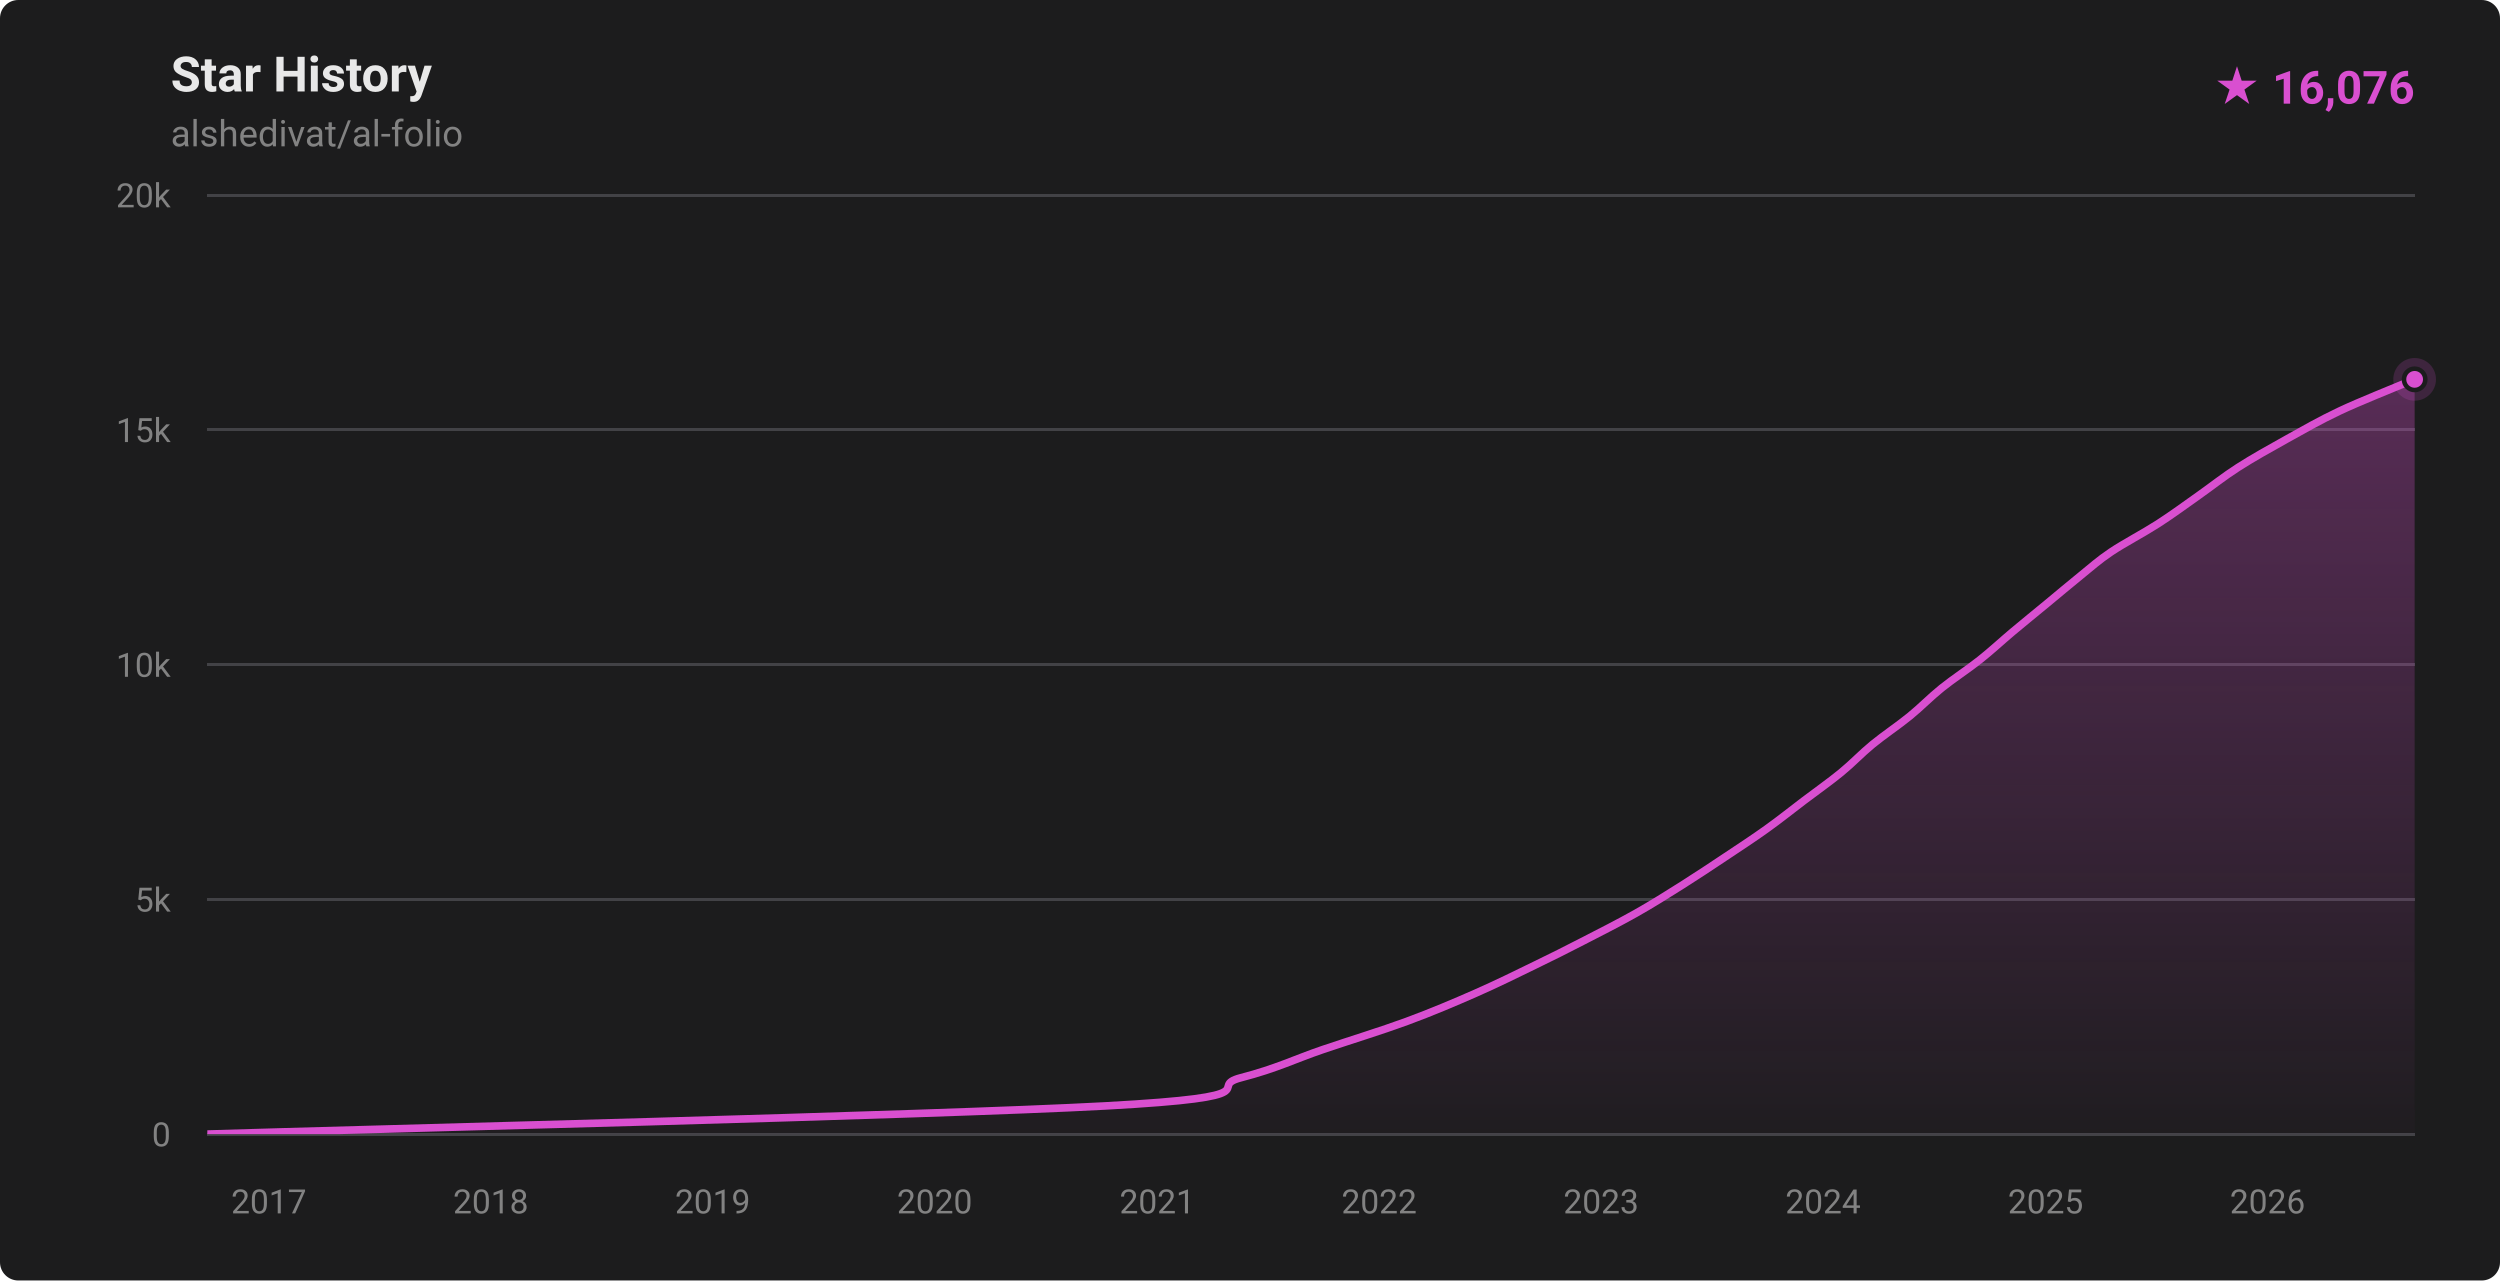
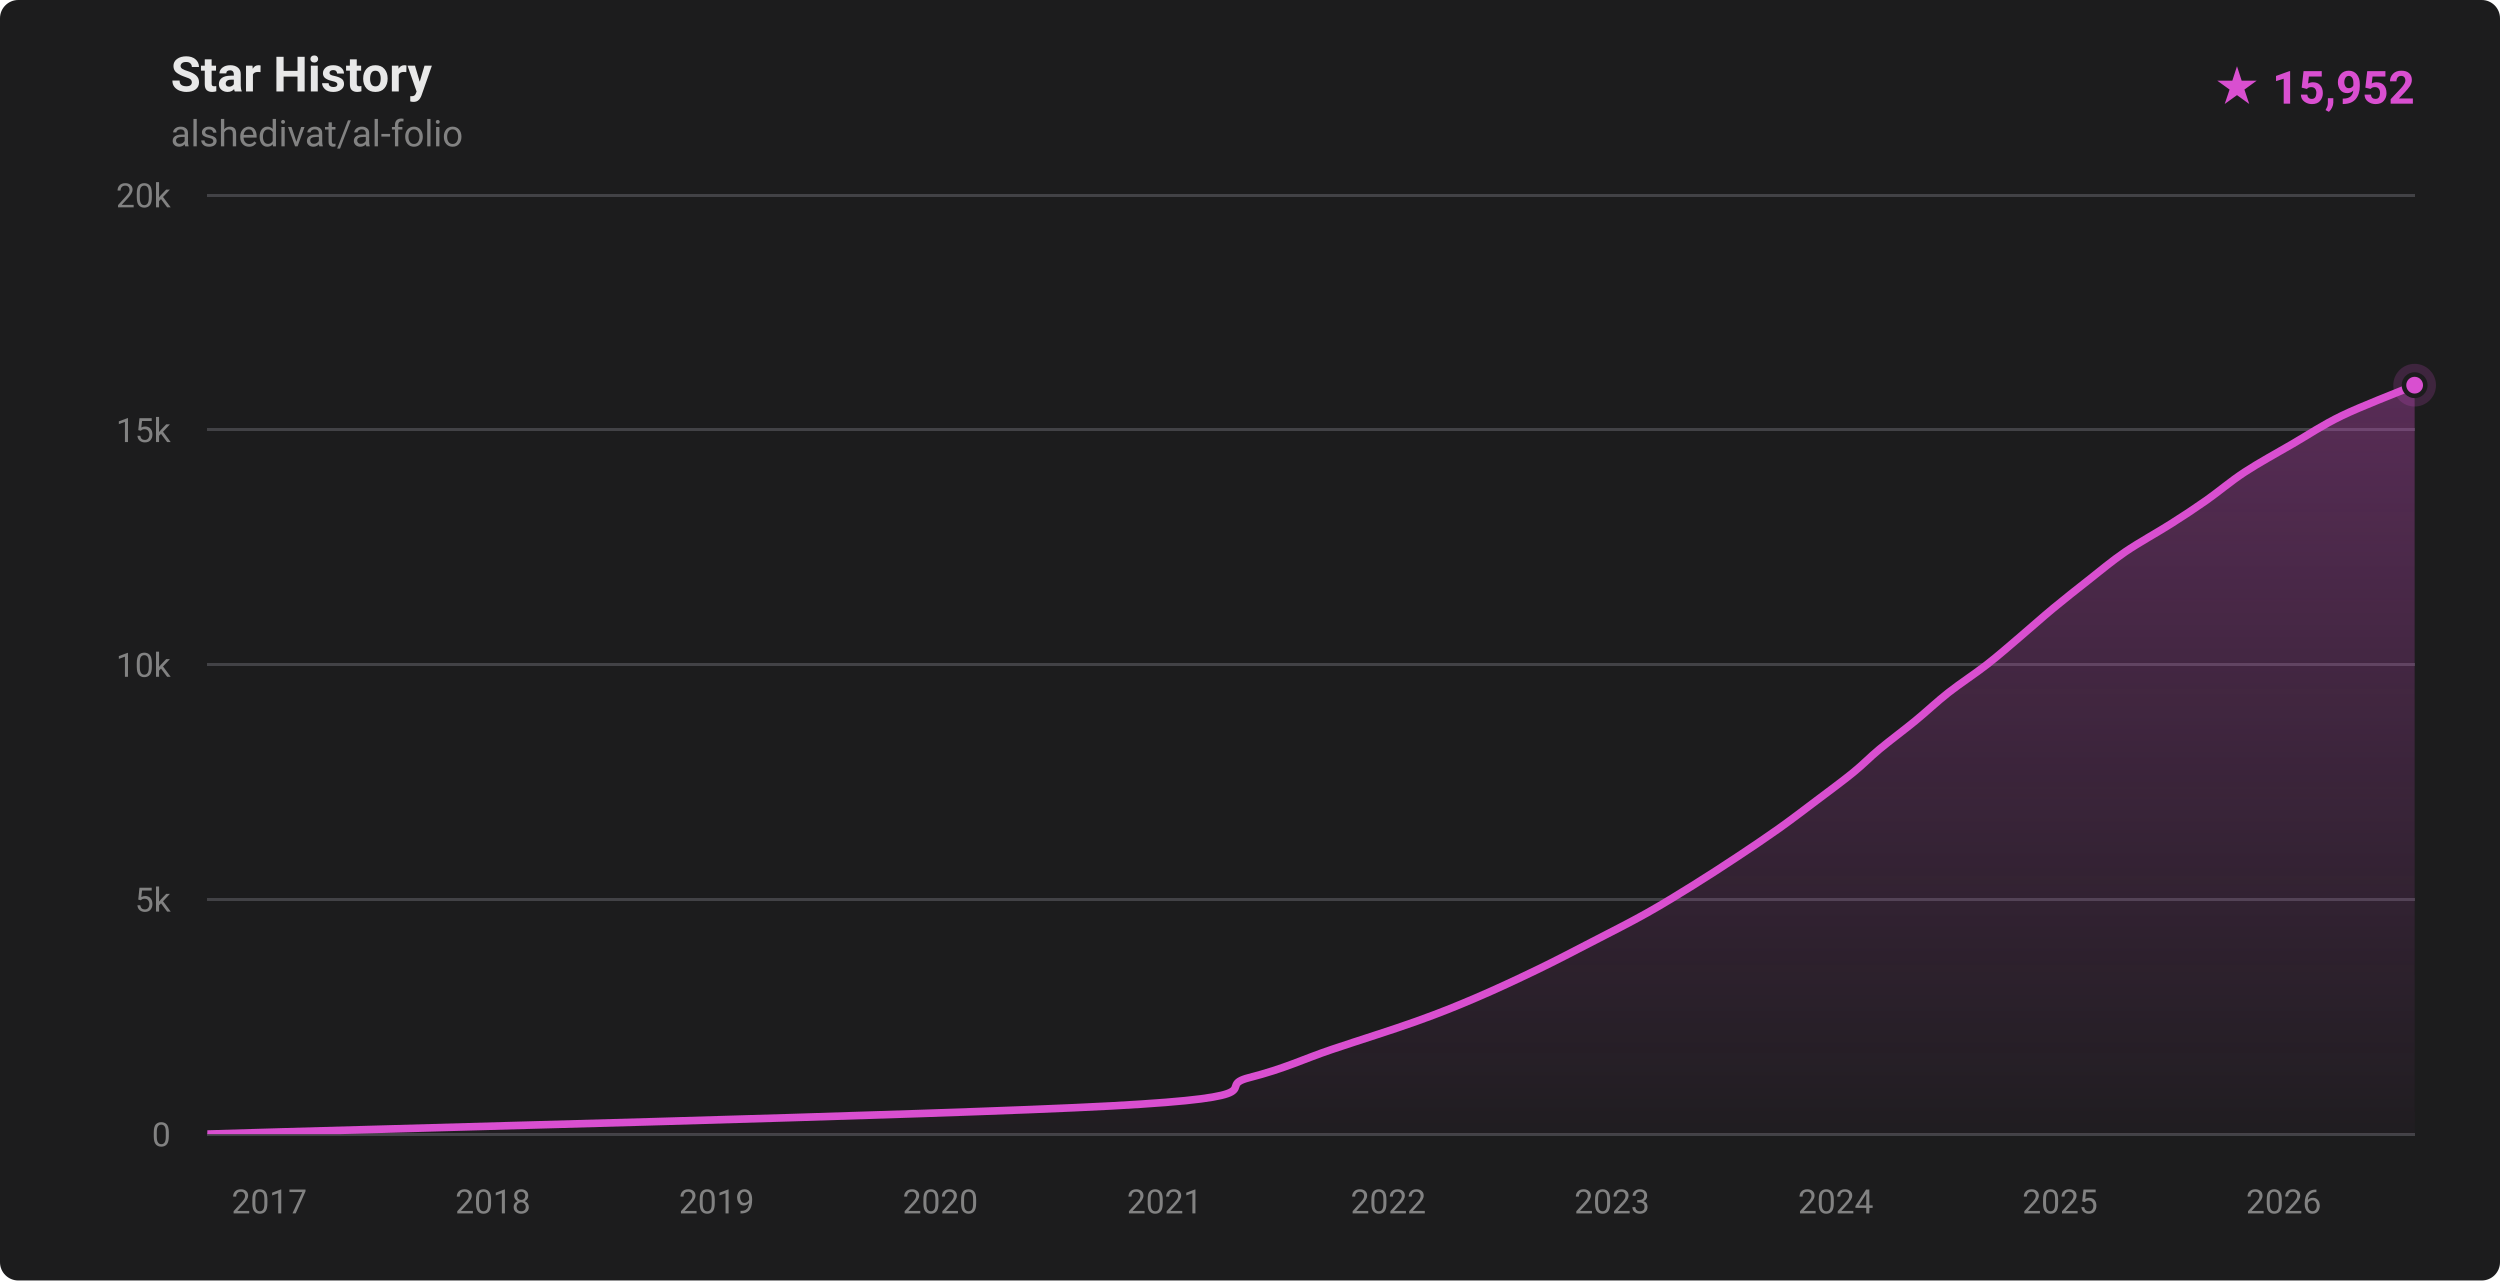
- <svg xmlns="http://www.w3.org/2000/svg" width="820" height="420" viewBox="0 0 820 420" role="img" aria-label="Star history for alshedivat/al-folio: 16076 stars">
+ <svg xmlns="http://www.w3.org/2000/svg" width="820" height="420" viewBox="0 0 820 420" role="img" aria-label="Star history for alshedivat/al-folio: 15952 stars">
  <defs>
    <linearGradient id="fill-dark" x1="0" y1="0" x2="0" y2="1">
      <stop offset="0%" stop-color="rgba(217,79,208,0.32)" />
      <stop offset="100%" stop-color="rgba(217,79,208,0.02)" />
    </linearGradient>
    <clipPath id="plot-dark">
      <rect x="68" y="64" width="724" height="308" />
    </clipPath>
  </defs>
  <style>
    .ttl { font: 600 16px -apple-system,BlinkMacSystemFont,'Segoe UI',Roboto,'Helvetica Neue',Arial,sans-serif; fill: #e8e8e8; }
    .sub { font: 400 12px -apple-system,BlinkMacSystemFont,'Segoe UI',Roboto,'Helvetica Neue',Arial,sans-serif; fill: #828282; }
    .ax  { font: 400 11px -apple-system,BlinkMacSystemFont,'Segoe UI',Roboto,'Helvetica Neue',Arial,sans-serif; fill: #828282; }
    .tot { font: 700 15px -apple-system,BlinkMacSystemFont,'Segoe UI',Roboto,'Helvetica Neue',Arial,sans-serif; fill: #d94fd0; }
  </style>
  <rect width="820" height="420" fill="#1c1c1d" rx="6" />
  <text x="56" y="30" class="ttl">Star History</text>
  <text x="56" y="48" class="sub">alshedivat/al-folio</text>
-   <text x="792" y="34" text-anchor="end" class="tot">★ 16,076</text>
+   <text x="792" y="34" text-anchor="end" class="tot">★ 15,952</text>
  <g stroke="#424246" stroke-width="1" shape-rendering="crispEdges">
    <line x1="68" y1="372.00" x2="792" y2="372.00" />
    <line x1="68" y1="295.00" x2="792" y2="295.00" />
    <line x1="68" y1="218.00" x2="792" y2="218.00" />
    <line x1="68" y1="141.00" x2="792" y2="141.00" />
    <line x1="68" y1="64.00" x2="792" y2="64.00" />
  </g>
  <g>
    <text x="56" y="376.00" text-anchor="end" class="ax">0</text>
    <text x="56" y="299.00" text-anchor="end" class="ax">5k</text>
    <text x="56" y="222.00" text-anchor="end" class="ax">10k</text>
    <text x="56" y="145.00" text-anchor="end" class="ax">15k</text>
    <text x="56" y="68.00" text-anchor="end" class="ax">20k</text>
  </g>
  <g>
-     <text x="88.17" y="398" text-anchor="middle" class="ax">2017</text>
-     <text x="160.97" y="398" text-anchor="middle" class="ax">2018</text>
-     <text x="233.76" y="398" text-anchor="middle" class="ax">2019</text>
-     <text x="306.56" y="398" text-anchor="middle" class="ax">2020</text>
-     <text x="379.56" y="398" text-anchor="middle" class="ax">2021</text>
-     <text x="452.36" y="398" text-anchor="middle" class="ax">2022</text>
-     <text x="525.16" y="398" text-anchor="middle" class="ax">2023</text>
-     <text x="597.95" y="398" text-anchor="middle" class="ax">2024</text>
-     <text x="670.95" y="398" text-anchor="middle" class="ax">2025</text>
-     <text x="743.75" y="398" text-anchor="middle" class="ax">2026</text>
+     <text x="88.33" y="398" text-anchor="middle" class="ax">2017</text>
+     <text x="161.69" y="398" text-anchor="middle" class="ax">2018</text>
+     <text x="235.06" y="398" text-anchor="middle" class="ax">2019</text>
+     <text x="308.43" y="398" text-anchor="middle" class="ax">2020</text>
+     <text x="382.00" y="398" text-anchor="middle" class="ax">2021</text>
+     <text x="455.37" y="398" text-anchor="middle" class="ax">2022</text>
+     <text x="528.74" y="398" text-anchor="middle" class="ax">2023</text>
+     <text x="602.11" y="398" text-anchor="middle" class="ax">2024</text>
+     <text x="675.68" y="398" text-anchor="middle" class="ax">2025</text>
+     <text x="749.05" y="398" text-anchor="middle" class="ax">2026</text>
  </g>
  <g clip-path="url(#plot-dark)">
-     <path d="M 68.00,371.98 C 117.11,370.44 306.14,365.82 362.64,362.74 C 419.14,359.66 395.14,356.58 407.01,353.50 C 418.89,350.42 424.80,347.34 433.87,344.26 C 442.93,341.18 453.05,338.10 461.41,335.02 C 469.76,331.94 476.97,328.86 483.99,325.78 C 491.01,322.70 497.71,319.37 503.53,316.54 C 509.35,313.72 513.44,311.67 518.93,308.84 C 524.42,306.02 531.02,302.68 536.48,299.60 C 541.94,296.52 546.80,293.44 551.69,290.36 C 556.58,287.28 561.19,284.20 565.82,281.12 C 570.45,278.04 575.16,274.96 579.46,271.88 C 583.77,268.80 587.59,265.72 591.66,262.64 C 595.72,259.56 600.11,256.48 603.87,253.40 C 607.63,250.32 610.45,247.24 614.20,244.16 C 617.96,241.08 622.60,238.00 626.38,234.92 C 630.16,231.84 633.06,228.76 636.89,225.68 C 640.72,222.60 645.49,219.52 649.37,216.44 C 653.25,213.36 656.52,210.28 660.19,207.20 C 663.86,204.12 667.67,201.04 671.40,197.96 C 675.13,194.88 679.06,191.55 682.57,188.72 C 686.08,185.90 688.24,183.85 692.45,181.02 C 696.66,178.20 703.06,174.86 707.84,171.78 C 712.62,168.70 716.75,165.62 721.13,162.54 C 725.51,159.46 729.31,156.38 734.11,153.30 C 738.92,150.22 744.43,147.14 749.97,144.06 C 755.51,140.98 760.84,137.90 767.37,134.82 C 773.89,131.74 785.03,127.32 789.13,125.58 C 793.24,123.85 791.52,124.62 792.00,124.43 L 792.00,372.00 L 68.00,372.00 Z" fill="url(#fill-dark)" />
-     <path d="M 68.00,371.98 C 117.11,370.44 306.14,365.82 362.64,362.74 C 419.14,359.66 395.14,356.58 407.01,353.50 C 418.89,350.42 424.80,347.34 433.87,344.26 C 442.93,341.18 453.05,338.10 461.41,335.02 C 469.76,331.94 476.97,328.86 483.99,325.78 C 491.01,322.70 497.71,319.37 503.53,316.54 C 509.35,313.72 513.44,311.67 518.93,308.84 C 524.42,306.02 531.02,302.68 536.48,299.60 C 541.94,296.52 546.80,293.44 551.69,290.36 C 556.58,287.28 561.19,284.20 565.82,281.12 C 570.45,278.04 575.16,274.96 579.46,271.88 C 583.77,268.80 587.59,265.72 591.66,262.64 C 595.72,259.56 600.11,256.48 603.87,253.40 C 607.63,250.32 610.45,247.24 614.20,244.16 C 617.96,241.08 622.60,238.00 626.38,234.92 C 630.16,231.84 633.06,228.76 636.89,225.68 C 640.72,222.60 645.49,219.52 649.37,216.44 C 653.25,213.36 656.52,210.28 660.19,207.20 C 663.86,204.12 667.67,201.04 671.40,197.96 C 675.13,194.88 679.06,191.55 682.57,188.72 C 686.08,185.90 688.24,183.85 692.45,181.02 C 696.66,178.20 703.06,174.86 707.84,171.78 C 712.62,168.70 716.75,165.62 721.13,162.54 C 725.51,159.46 729.31,156.38 734.11,153.30 C 738.92,150.22 744.43,147.14 749.97,144.06 C 755.51,140.98 760.84,137.90 767.37,134.82 C 773.89,131.74 785.03,127.32 789.13,125.58 C 793.24,123.85 791.52,124.62 792.00,124.43" fill="none" stroke="#d94fd0" stroke-width="2.5" stroke-linecap="round" stroke-linejoin="round" />
+     <path d="M 68.00,371.98 C 117.42,370.44 307.57,365.82 364.51,362.74 C 421.44,359.66 397.57,356.58 409.61,353.50 C 421.65,350.42 427.58,347.34 436.72,344.26 C 445.87,341.18 456.59,337.85 464.48,335.02 C 472.36,332.20 477.43,330.15 484.04,327.32 C 490.65,324.50 497.76,321.16 504.15,318.08 C 510.53,315.00 516.38,311.92 522.35,308.84 C 528.31,305.76 534.44,302.68 539.94,299.60 C 545.44,296.52 550.40,293.44 555.36,290.36 C 560.32,287.28 565.04,284.20 569.70,281.12 C 574.35,278.04 578.95,274.96 583.29,271.88 C 587.63,268.80 591.64,265.72 595.73,262.64 C 599.81,259.56 604.36,256.23 607.82,253.40 C 611.29,250.58 613.12,248.53 616.52,245.70 C 619.91,242.88 624.43,239.54 628.18,236.46 C 631.94,233.38 635.12,230.30 639.04,227.22 C 642.96,224.14 647.74,221.06 651.69,217.98 C 655.64,214.90 659.11,211.82 662.74,208.74 C 666.37,205.66 669.77,202.58 673.49,199.50 C 677.21,196.42 681.12,193.34 685.04,190.26 C 688.97,187.18 692.55,184.10 697.06,181.02 C 701.57,177.94 707.68,174.61 712.12,171.78 C 716.56,168.96 719.68,166.91 723.71,164.08 C 727.73,161.26 731.56,157.92 736.26,154.84 C 740.97,151.76 746.64,148.68 751.95,145.60 C 757.26,142.52 761.74,139.44 768.11,136.36 C 774.48,133.28 786.19,128.80 790.17,127.12 C 794.15,125.45 791.70,126.47 792.00,126.34 L 792.00,372.00 L 68.00,372.00 Z" fill="url(#fill-dark)" />
+     <path d="M 68.00,371.98 C 117.42,370.44 307.57,365.82 364.51,362.74 C 421.44,359.66 397.57,356.58 409.61,353.50 C 421.65,350.42 427.58,347.34 436.72,344.26 C 445.87,341.18 456.59,337.85 464.48,335.02 C 472.36,332.20 477.43,330.15 484.04,327.32 C 490.65,324.50 497.76,321.16 504.15,318.08 C 510.53,315.00 516.38,311.92 522.35,308.84 C 528.31,305.76 534.44,302.68 539.94,299.60 C 545.44,296.52 550.40,293.44 555.36,290.36 C 560.32,287.28 565.04,284.20 569.70,281.12 C 574.35,278.04 578.95,274.96 583.29,271.88 C 587.63,268.80 591.64,265.72 595.73,262.64 C 599.81,259.56 604.36,256.23 607.82,253.40 C 611.29,250.58 613.12,248.53 616.52,245.70 C 619.91,242.88 624.43,239.54 628.18,236.46 C 631.94,233.38 635.12,230.30 639.04,227.22 C 642.96,224.14 647.74,221.06 651.69,217.98 C 655.64,214.90 659.11,211.82 662.74,208.74 C 666.37,205.66 669.77,202.58 673.49,199.50 C 677.21,196.42 681.12,193.34 685.04,190.26 C 688.97,187.18 692.55,184.10 697.06,181.02 C 701.57,177.94 707.68,174.61 712.12,171.78 C 716.56,168.96 719.68,166.91 723.71,164.08 C 727.73,161.26 731.56,157.92 736.26,154.84 C 740.97,151.76 746.64,148.68 751.95,145.60 C 757.26,142.52 761.74,139.44 768.11,136.36 C 774.48,133.28 786.19,128.80 790.17,127.12 C 794.15,125.45 791.70,126.47 792.00,126.34" fill="none" stroke="#d94fd0" stroke-width="2.5" stroke-linecap="round" stroke-linejoin="round" />
  </g>
-   <circle cx="792.00" cy="124.43" r="7" fill="#d94fd0" opacity="0.18" />
-   <circle cx="792.00" cy="124.43" r="3.5" fill="#d94fd0" stroke="#1c1c1d" stroke-width="1.5" />
+   <circle cx="792.00" cy="126.34" r="7" fill="#d94fd0" opacity="0.18" />
+   <circle cx="792.00" cy="126.34" r="3.5" fill="#d94fd0" stroke="#1c1c1d" stroke-width="1.5" />
</svg>
